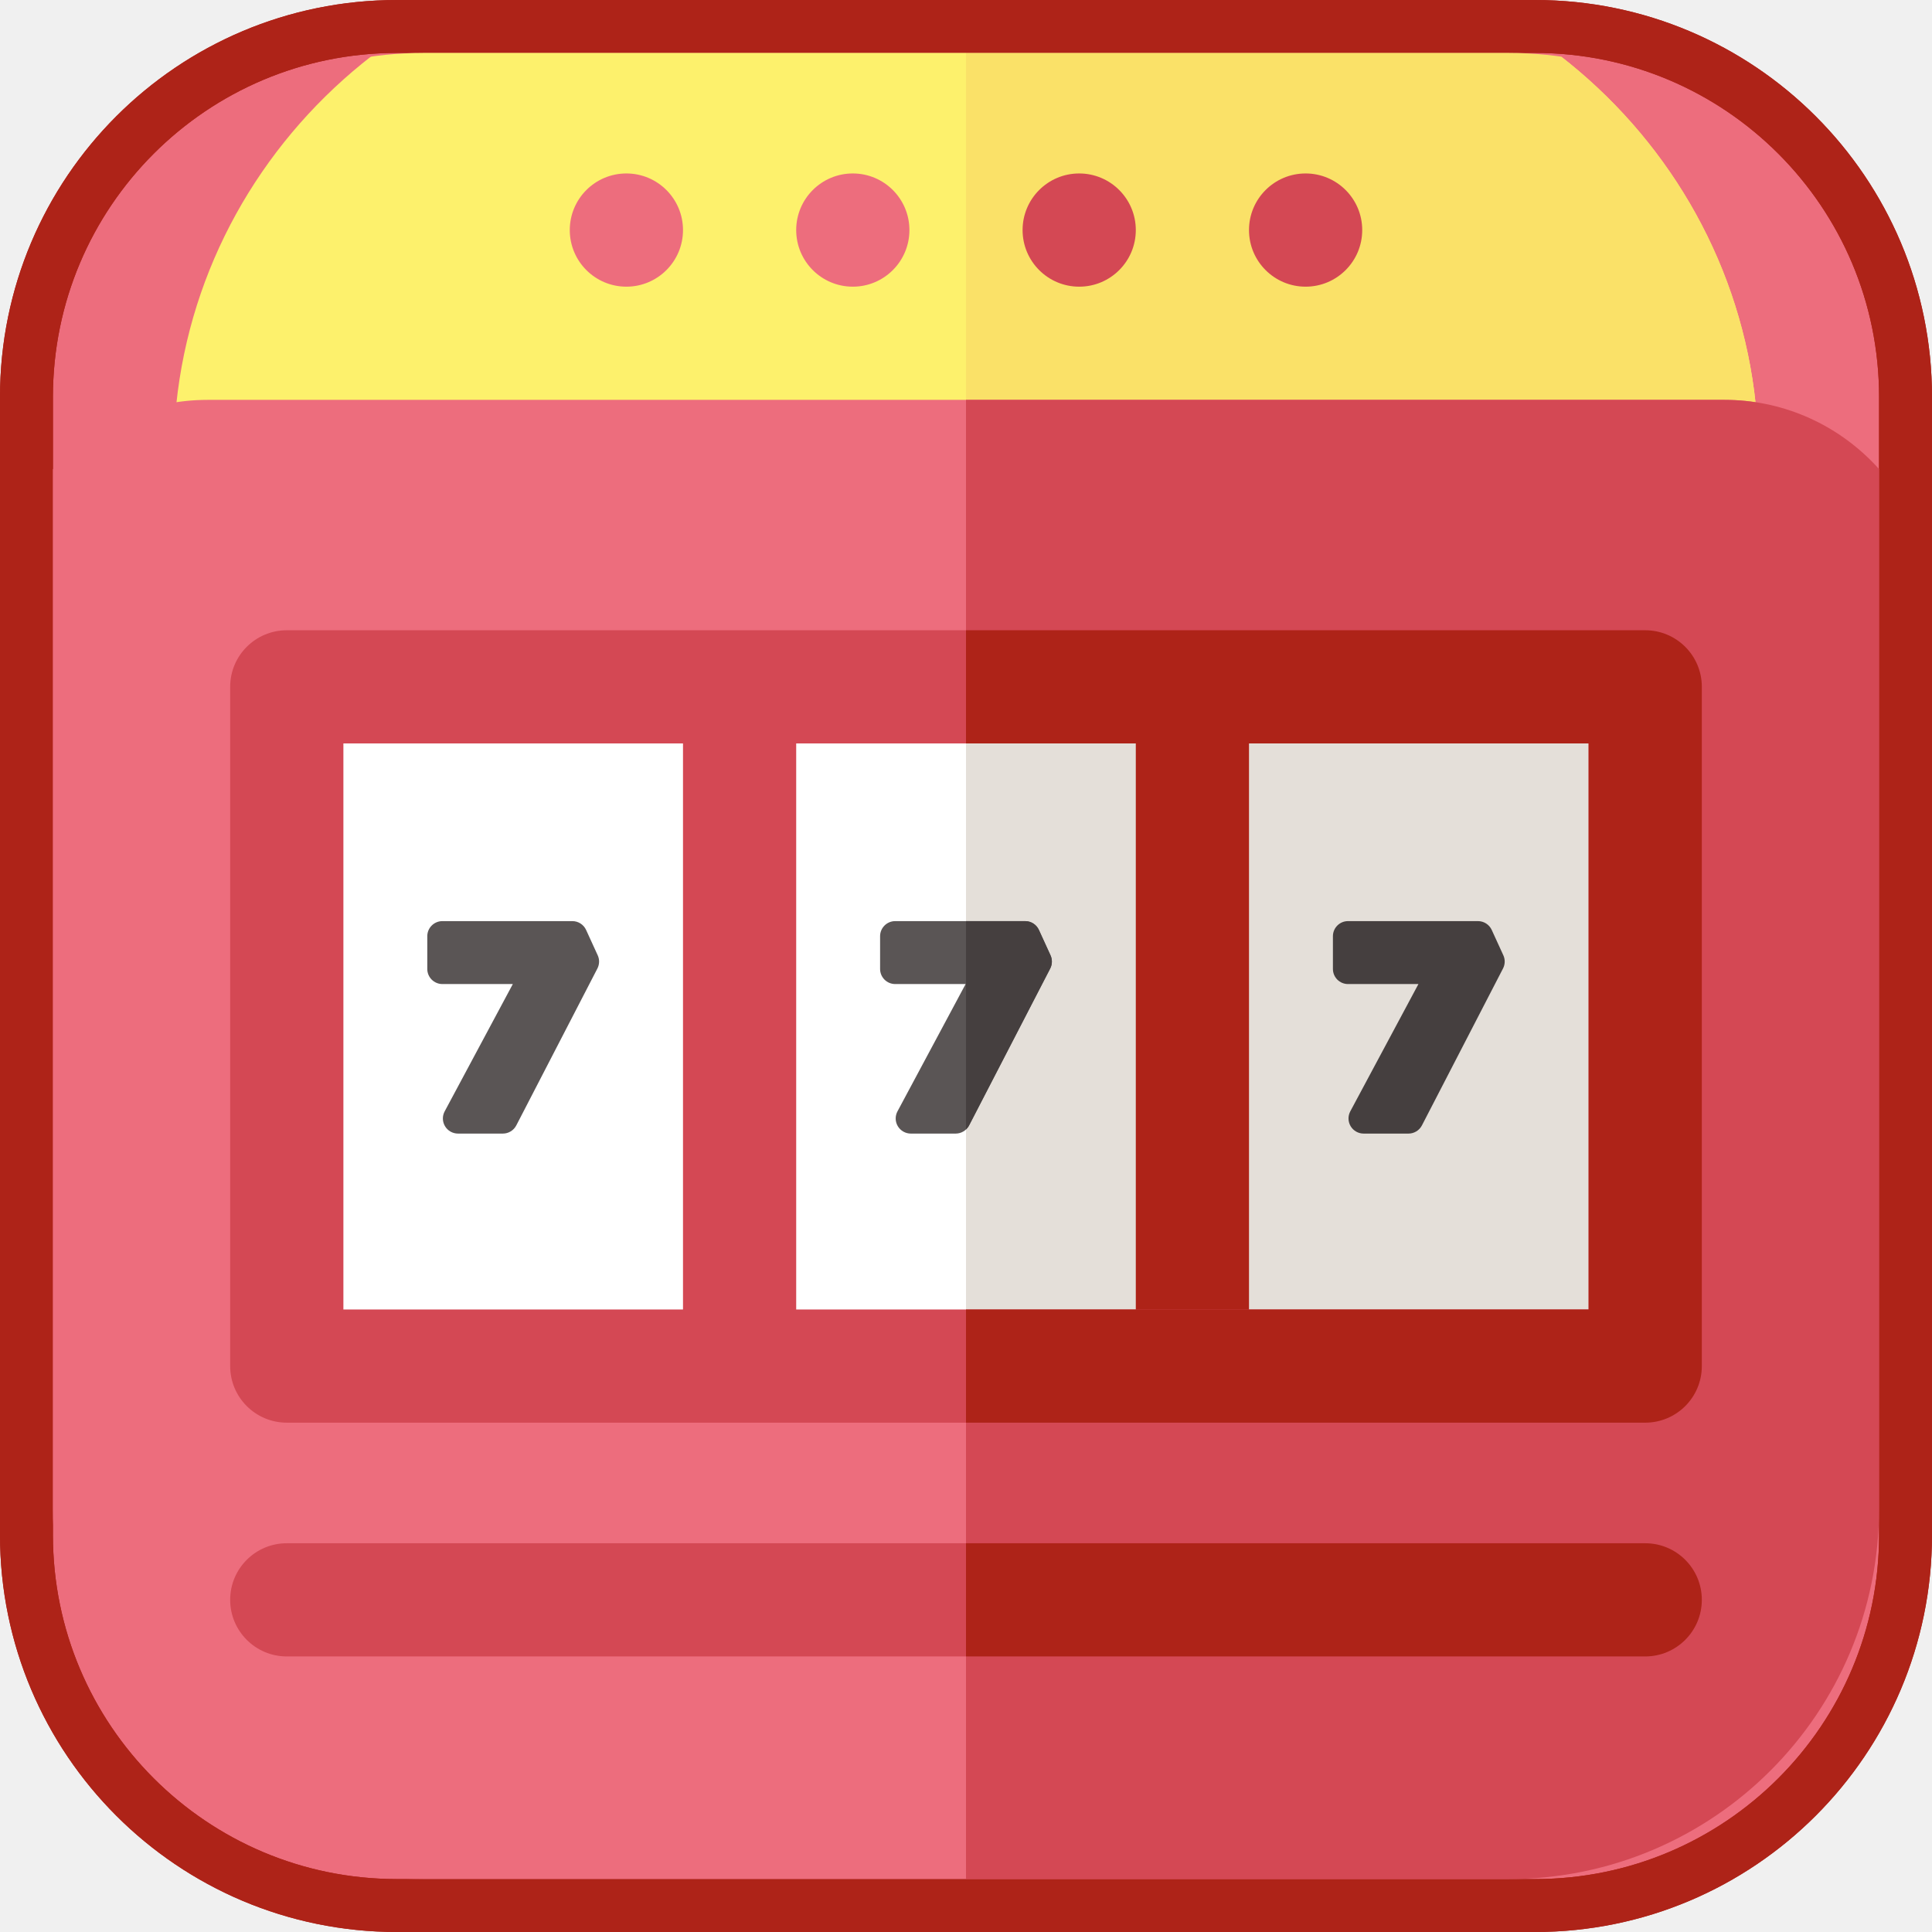
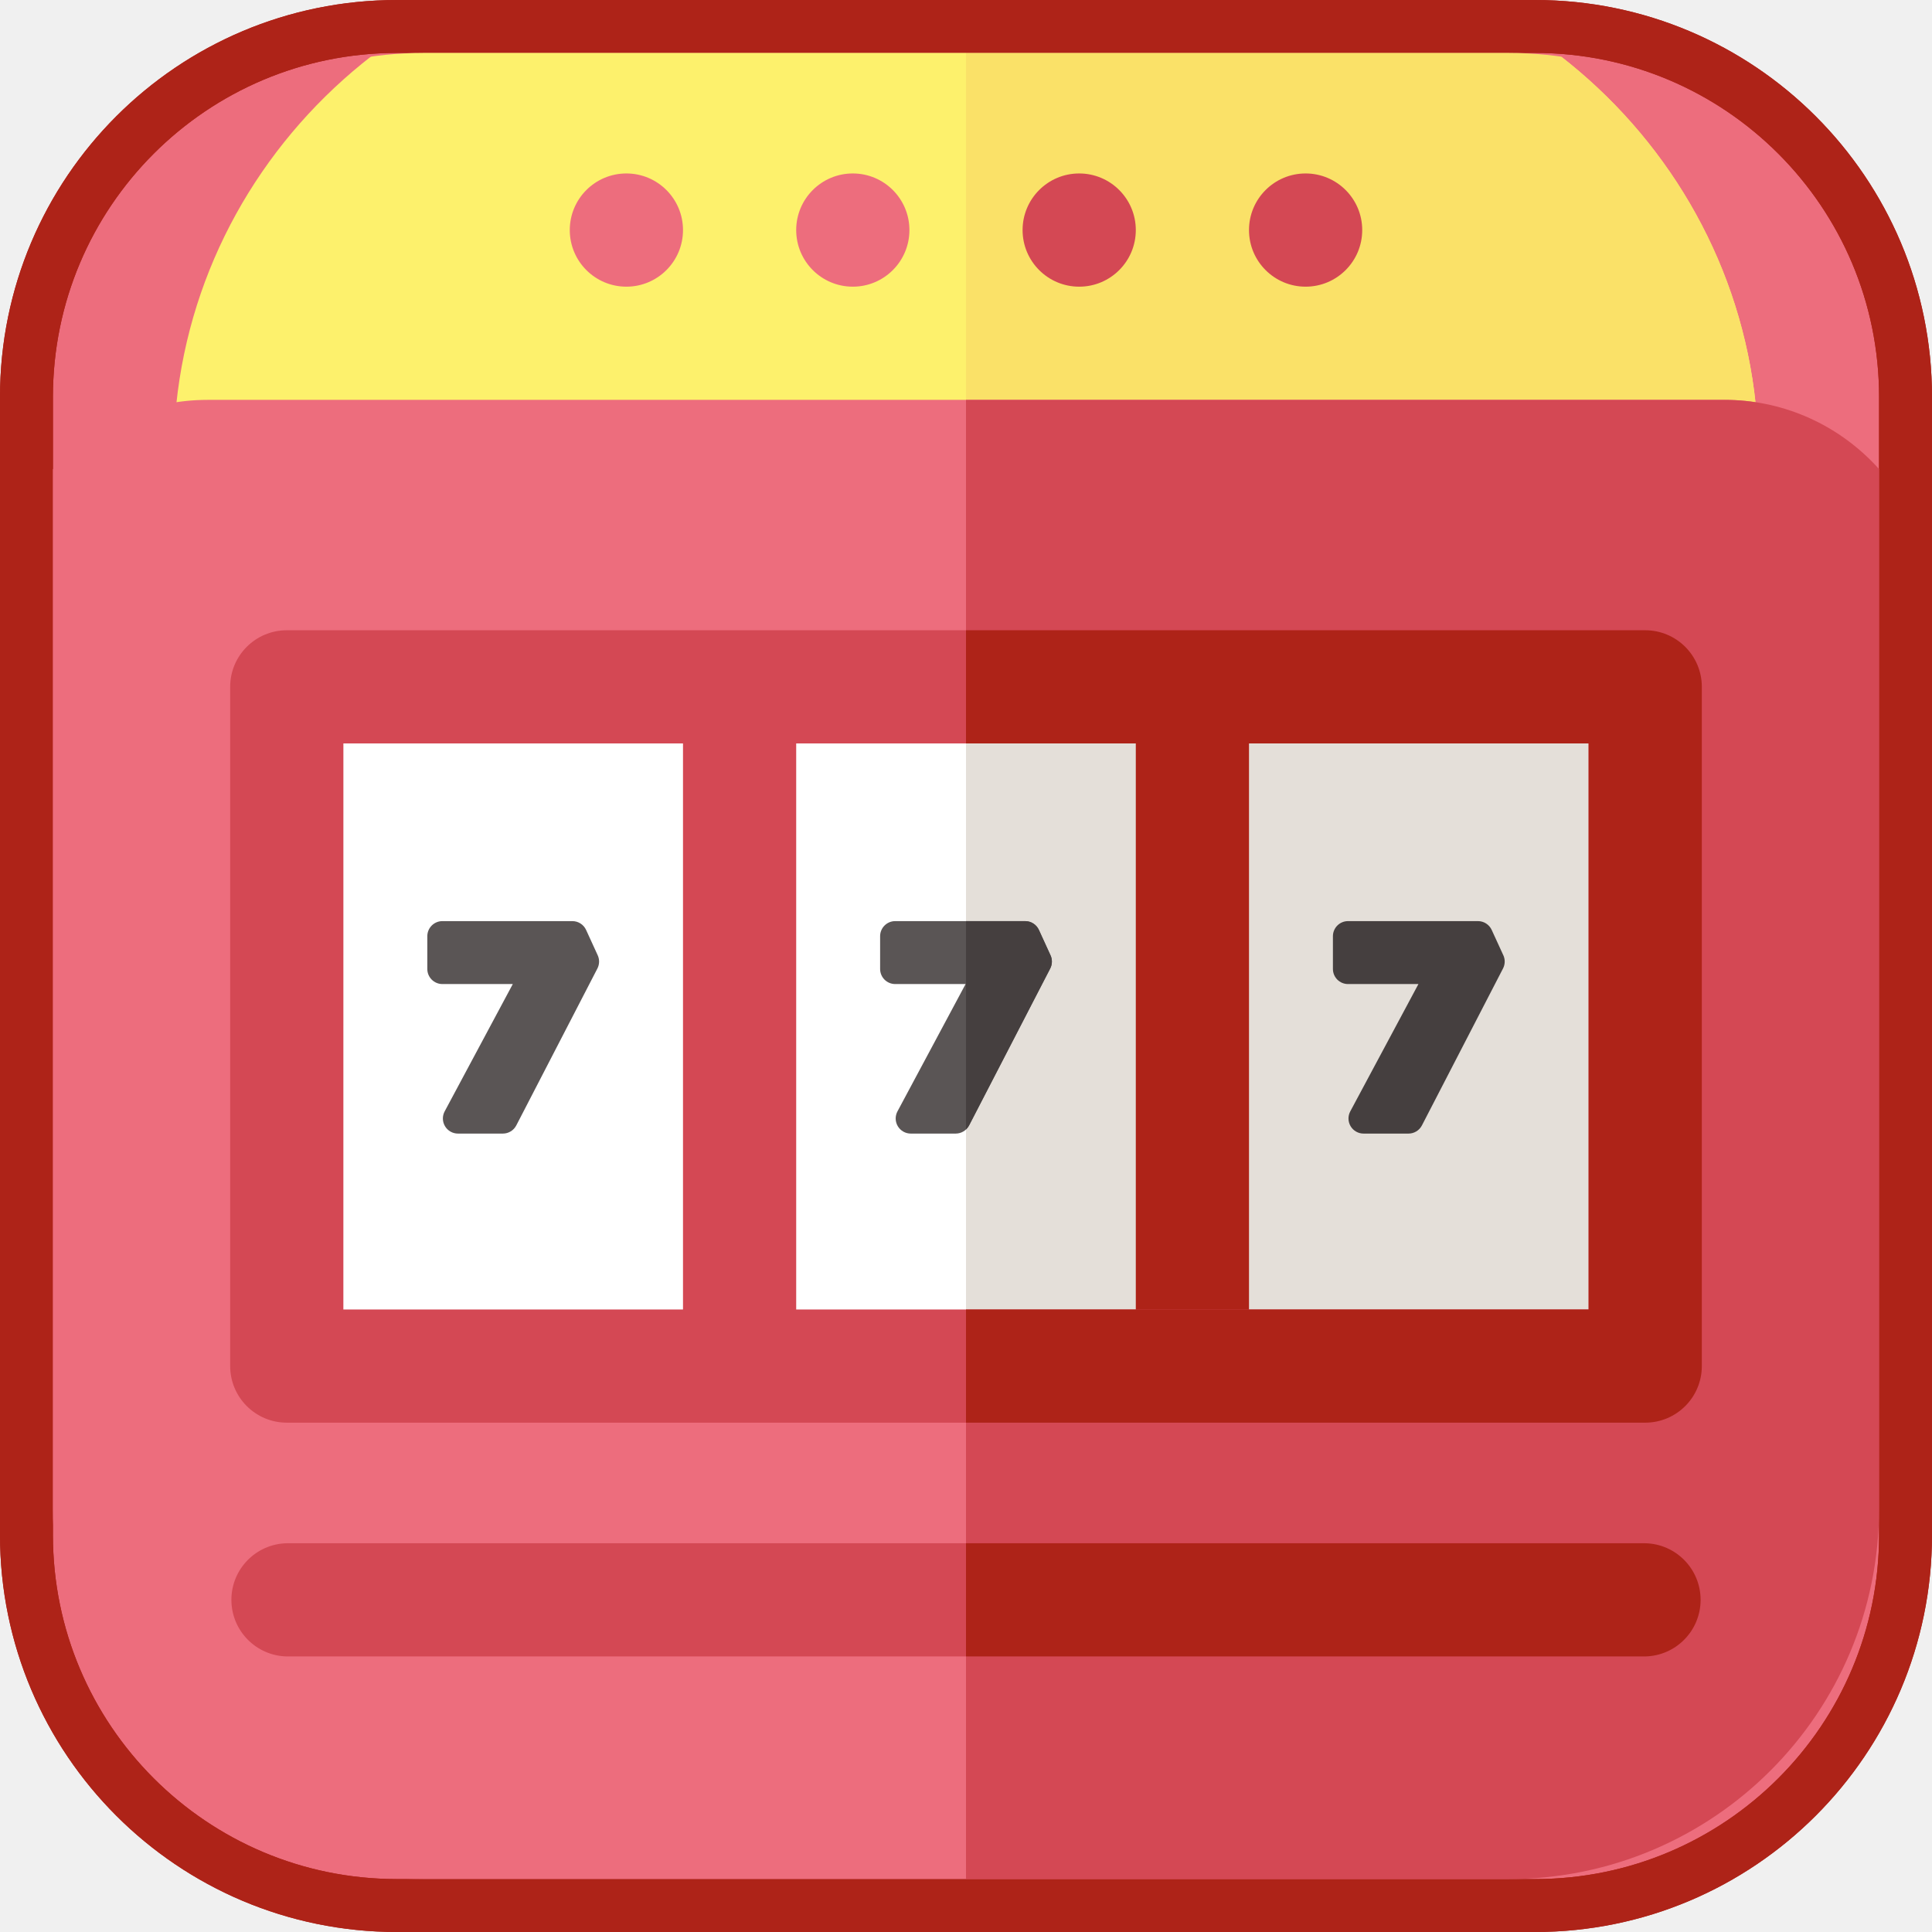
- <svg xmlns="http://www.w3.org/2000/svg" xmlns:xlink="http://www.w3.org/1999/xlink" width="800px" height="800px" viewBox="0 0 73 73" version="1.1">
+ <svg xmlns="http://www.w3.org/2000/svg" xmlns:xlink="http://www.w3.org/1999/xlink" width="800" height="800" viewBox="0 0 73 73">
  <defs>
-     <rect id="path-1" x="0" y="0" width="69" height="69" rx="14">
- 
- </rect>
+     <rect id="a" width="69" height="69" x="0" y="0" rx="14" />
  </defs>
-   <g id="web-components/slots" stroke="none" stroke-width="1" fill="none" fill-rule="evenodd">
-     <g id="container" transform="translate(2, 2)">
-       <rect id="mask" stroke="#AE2318" stroke-width="2" fill="#ED6D7D" fill-rule="nonzero" x="-1" y="-1" width="71" height="71" rx="14">
- 
- </rect>
-       <g id="slot-machine-(2)">
-         <mask id="mask-2" fill="white">
-           <use xlink:href="#path-1">
- 
- </use>
-         </mask>
-         <rect stroke="#AE2318" stroke-width="2" x="-1" y="-1" width="71" height="71" rx="14">
- 
- </rect>
-         <g mask="url(#mask-2)">
-           <g transform="translate(-2, -4)">
-             <path d="M64.303,21.387 L8.697,21.387 C7.516,21.387 6.559,20.429 6.559,19.248 C6.559,8.635 15.333,0 26.117,0 L46.883,0 C57.667,0 66.441,8.635 66.441,19.248 C66.441,20.429 65.484,21.387 64.303,21.387 Z" id="Shape" fill="#FDF16C" fill-rule="nonzero">
- 
- </path>
-             <path d="M46.883,0 L36.5,0 L36.5,21.387 L64.303,21.387 C65.484,21.387 66.441,20.429 66.441,19.248 C66.441,8.635 57.667,0 46.883,0 Z" id="Shape" fill="#FAE168" fill-rule="nonzero">
- 
- </path>
-             <circle id="Oval" fill="#ED6D7D" fill-rule="nonzero" cx="32.223" cy="10.693" r="2.139">
- 
- </circle>
-             <circle id="Oval" fill="#ED6D7D" fill-rule="nonzero" cx="23.668" cy="10.693" r="2.139">
- 
- </circle>
-             <circle id="Oval" fill="#D44854" fill-rule="nonzero" cx="40.777" cy="10.693" r="2.139">
- 
- </circle>
-             <circle id="Oval" fill="#D44854" fill-rule="nonzero" cx="49.332" cy="10.693" r="2.139">
- 
- </circle>
-             <path d="M65.158,73 L7.842,73 C3.518,73 0,69.482 0,65.158 L0,24.951 C0,20.627 3.518,17.109 7.842,17.109 L65.158,17.109 C69.482,17.109 73,20.627 73,24.951 L73,65.158 C73,69.482 69.482,73 65.158,73 Z" id="Shape" fill="#ED6D7D" fill-rule="nonzero">
- 
- </path>
-             <path d="M65.158,17.109 L36.5,17.109 L36.5,73 L65.158,73 C69.482,73 73,69.482 73,65.158 L73,24.951 C73,20.627 69.482,17.109 65.158,17.109 Z" id="Shape" fill="#D44854" fill-rule="nonzero">
- 
- </path>
-             <polygon id="Shape" fill="#FFFFFF" fill-rule="nonzero" points="10.836 27.952 62.164 27.952 62.164 53.617 10.836 53.617">
- 
- </polygon>
-             <polygon id="Shape" fill="#E4DFD9" fill-rule="nonzero" points="36.5 27.952 62.164 27.952 62.164 53.617 36.5 53.617">
- 
- </polygon>
-             <path d="M27.945,27.139 C26.764,27.139 25.807,28.011 25.807,29.088 L25.807,52.481 C25.807,53.557 26.764,54.43 27.945,54.43 C29.126,54.43 30.084,53.558 30.084,52.481 L30.084,29.088 C30.084,28.011 29.126,27.139 27.945,27.139 Z" id="Shape" fill="#D44854" fill-rule="nonzero">
- 
- </path>
-             <path d="M45.055,27.139 C43.874,27.139 42.916,28.011 42.916,29.088 L42.916,52.481 C42.916,53.557 43.874,54.43 45.055,54.43 C46.236,54.43 47.193,53.558 47.193,52.481 L47.193,29.088 C47.193,28.011 46.236,27.139 45.055,27.139 Z" id="Shape" fill="#AE2318" fill-rule="nonzero">
- 
- </path>
-             <path d="M62.164,55.755 L10.836,55.755 C9.655,55.755 8.697,54.798 8.697,53.617 L8.697,27.952 C8.697,26.771 9.655,25.814 10.836,25.814 L62.164,25.814 C63.345,25.814 64.303,26.771 64.303,27.952 L64.303,53.617 C64.303,54.798 63.345,55.755 62.164,55.755 Z M12.975,51.478 L60.025,51.478 L60.025,30.091 L12.975,30.091 L12.975,51.478 Z" id="Shape" fill="#D44854" fill-rule="nonzero">
- 
- </path>
-             <polygon id="Shape" fill="none" points="36.5 30.091 60.025 30.091 60.025 51.478 36.5 51.478">
- 
- </polygon>
-             <polygon id="Shape" fill="none" points="12.975 30.091 36.5 30.091 36.5 51.478 12.975 51.478">
- 
- </polygon>
-             <path d="M62.164,25.814 L36.5,25.814 L36.5,30.091 L60.025,30.091 L60.025,51.478 L36.5,51.478 L36.5,55.755 L62.164,55.755 C63.345,55.755 64.303,54.798 64.303,53.617 L64.303,27.952 C64.303,26.771 63.345,25.814 62.164,25.814 Z" id="Shape" fill="#AE2318" fill-rule="nonzero">
- 
- </path>
-             <path d="M22.145,37.136 C22.052,36.934 21.85,36.804 21.627,36.804 L16.716,36.804 C16.401,36.804 16.145,37.059 16.145,37.374 L16.145,38.612 C16.145,38.927 16.401,39.182 16.716,39.182 L19.377,39.182 L16.802,43.992 C16.707,44.169 16.712,44.382 16.815,44.554 C16.918,44.726 17.104,44.832 17.305,44.832 L19.002,44.832 C19.215,44.832 19.41,44.712 19.508,44.523 L22.573,38.594 C22.653,38.438 22.658,38.254 22.584,38.095 L22.145,37.136 Z" id="Shape" fill="#5A5555" fill-rule="nonzero">
- 
- </path>
-             <path d="M39.254,37.136 C39.161,36.934 38.959,36.804 38.736,36.804 L33.825,36.804 C33.51,36.804 33.254,37.059 33.254,37.374 L33.254,38.612 C33.254,38.927 33.51,39.182 33.825,39.182 L36.486,39.182 L33.911,43.992 C33.816,44.169 33.821,44.382 33.924,44.554 C34.028,44.726 34.213,44.832 34.414,44.832 L36.111,44.832 C36.324,44.832 36.519,44.712 36.617,44.523 L39.682,38.594 C39.762,38.438 39.766,38.254 39.693,38.095 L39.254,37.136 Z" id="Shape" fill="#5A5555" fill-rule="nonzero">
- 
- </path>
-             <path d="M39.693,38.095 L39.254,37.136 C39.161,36.934 38.959,36.804 38.736,36.804 L36.5,36.804 L36.5,44.676 C36.547,44.633 36.587,44.582 36.617,44.523 L39.682,38.594 C39.762,38.438 39.766,38.254 39.693,38.095 Z" id="Shape" fill="#453F3F" fill-rule="nonzero">
- 
- </path>
-             <path d="M56.803,38.095 L56.364,37.136 C56.271,36.934 56.068,36.804 55.845,36.804 L50.934,36.804 C50.619,36.804 50.364,37.059 50.364,37.374 L50.364,38.612 C50.364,38.927 50.619,39.182 50.934,39.182 L53.595,39.182 L51.02,43.992 C50.926,44.169 50.931,44.382 51.034,44.554 C51.137,44.726 51.323,44.832 51.523,44.832 L53.22,44.832 C53.433,44.832 53.629,44.712 53.727,44.523 L56.791,38.594 C56.872,38.438 56.876,38.254 56.803,38.095 Z" id="Shape" fill="#453F3F" fill-rule="nonzero">
- 
- </path>
-             <path d="M62.164,64.588 L10.836,64.588 C9.655,64.588 8.697,63.63 8.697,62.449 C8.697,61.268 9.655,60.311 10.836,60.311 L62.164,60.311 C63.345,60.311 64.303,61.268 64.303,62.449 C64.303,63.63 63.345,64.588 62.164,64.588 Z" id="Shape" fill="#D44854" fill-rule="nonzero">
- 
- </path>
-             <path d="M62.164,60.311 L36.5,60.311 L36.5,64.588 L62.164,64.588 C63.345,64.588 64.303,63.63 64.303,62.449 C64.303,61.268 63.345,60.311 62.164,60.311 Z" id="Shape" fill="#AE2318" fill-rule="nonzero">
- 
- </path>
-           </g>
-         </g>
+   <g fill="none" fill-rule="evenodd" transform="translate(2 2)">
+     <rect width="71" height="71" x="-1" y="-1" fill="#ed6d7d" fill-rule="nonzero" stroke="#ae2318" stroke-width="2" rx="14" />
+     <mask id="b" fill="#fff">
+       <use xlink:href="#a" />
+     </mask>
+     <rect width="71" height="71" x="-1" y="-1" stroke="#ae2318" stroke-width="2" rx="14" />
+     <g mask="url(#b)">
+       <g transform="translate(-2 -4)">
+         <path fill="#fdf16c" fill-rule="nonzero" d="M64.303 21.387H8.697a2.14 2.14 0 0 1-2.138-2.139C6.559 8.635 15.333 0 26.117 0h20.766C57.667 0 66.44 8.635 66.44 19.248a2.14 2.14 0 0 1-2.138 2.139" />
+         <path fill="#fae168" fill-rule="nonzero" d="M46.883 0H36.5v21.387h27.803a2.14 2.14 0 0 0 2.138-2.139C66.441 8.635 57.667 0 46.883 0" />
+         <circle cx="32.223" cy="10.693" r="2.139" fill="#ed6d7d" fill-rule="nonzero" />
+         <circle cx="23.668" cy="10.693" r="2.139" fill="#ed6d7d" fill-rule="nonzero" />
+         <circle cx="40.777" cy="10.693" r="2.139" fill="#d44854" fill-rule="nonzero" />
+         <circle cx="49.332" cy="10.693" r="2.139" fill="#d44854" fill-rule="nonzero" />
+         <path fill="#ed6d7d" fill-rule="nonzero" d="M65.158 73H7.842C3.518 73 0 69.482 0 65.158V24.951c0-4.324 3.518-7.842 7.842-7.842h57.316c4.324 0 7.842 3.518 7.842 7.842v40.207C73 69.482 69.482 73 65.158 73" />
+         <path fill="#d44854" fill-rule="nonzero" d="M65.158 17.11H36.5V73h28.658C69.482 73 73 69.482 73 65.158V24.951c0-4.324-3.518-7.842-7.842-7.842" />
+         <path fill="#fff" fill-rule="nonzero" d="M10.836 27.952h51.328v25.665H10.836z" />
+         <path fill="#e4dfd9" fill-rule="nonzero" d="M36.5 27.952h25.664v25.665H36.5z" />
+         <path fill="#d44854" fill-rule="nonzero" d="M27.945 27.139c-1.18 0-2.138.872-2.138 1.95V52.48c0 1.076.957 1.95 2.138 1.95s2.139-.873 2.139-1.95V29.088c0-1.077-.958-1.95-2.139-1.95" />
+         <path fill="#ae2318" fill-rule="nonzero" d="M45.055 27.139c-1.181 0-2.139.872-2.139 1.95V52.48c0 1.076.958 1.95 2.139 1.95s2.138-.873 2.138-1.95V29.088c0-1.077-.957-1.95-2.138-1.95" />
+         <path fill="#d44854" fill-rule="nonzero" d="M62.164 55.755H10.836a2.14 2.14 0 0 1-2.139-2.138V27.952c0-1.18.958-2.138 2.139-2.138h51.328c1.181 0 2.139.957 2.139 2.138v25.665a2.14 2.14 0 0 1-2.139 2.138m-49.19-4.277h47.051V30.09h-47.05z" />
+         <path d="M36.5 30.091h23.525v21.387H36.5zM12.975 30.091H36.5v21.387H12.975z" />
+         <path fill="#ae2318" fill-rule="nonzero" d="M62.164 25.814H36.5v4.277h23.525v21.387H36.5v4.277h25.664a2.14 2.14 0 0 0 2.139-2.138V27.952a2.14 2.14 0 0 0-2.139-2.138" />
+         <path fill="#5a5555" fill-rule="nonzero" d="M22.145 37.136a.57.57 0 0 0-.518-.332h-4.911a.57.57 0 0 0-.57.57v1.238c0 .315.255.57.57.57h2.66l-2.574 4.81a.57.57 0 0 0 .503.84h1.697a.57.57 0 0 0 .506-.309l3.065-5.929a.57.57 0 0 0 .011-.5zM39.254 37.136a.57.57 0 0 0-.518-.332h-4.911a.57.57 0 0 0-.57.57v1.238c0 .315.255.57.57.57h2.66l-2.574 4.81a.57.57 0 0 0 .503.84h1.697a.57.57 0 0 0 .506-.309l3.065-5.929a.57.57 0 0 0 .011-.5z" />
+         <path fill="#453f3f" fill-rule="nonzero" d="m39.693 38.095-.439-.959a.57.57 0 0 0-.518-.332H36.5v7.872a.6.6 0 0 0 .117-.153l3.065-5.929a.57.57 0 0 0 .011-.5M56.803 38.095l-.44-.959a.57.57 0 0 0-.518-.332h-4.91a.57.57 0 0 0-.571.57v1.238c0 .315.255.57.57.57h2.661l-2.575 4.81a.57.57 0 0 0 .503.84h1.697a.57.57 0 0 0 .507-.309l3.064-5.929a.57.57 0 0 0 .012-.5" />
+         <path fill="#d44854" fill-rule="nonzero" d="M62.164 64.588H10.836a2.139 2.139 0 0 1 0-4.277h51.328a2.139 2.139 0 0 1 0 4.277" />
+         <path fill="#ae2318" fill-rule="nonzero" d="M62.164 60.31H36.5v4.278h25.664a2.139 2.139 0 0 0 0-4.277" />
      </g>
    </g>
  </g>
</svg>
